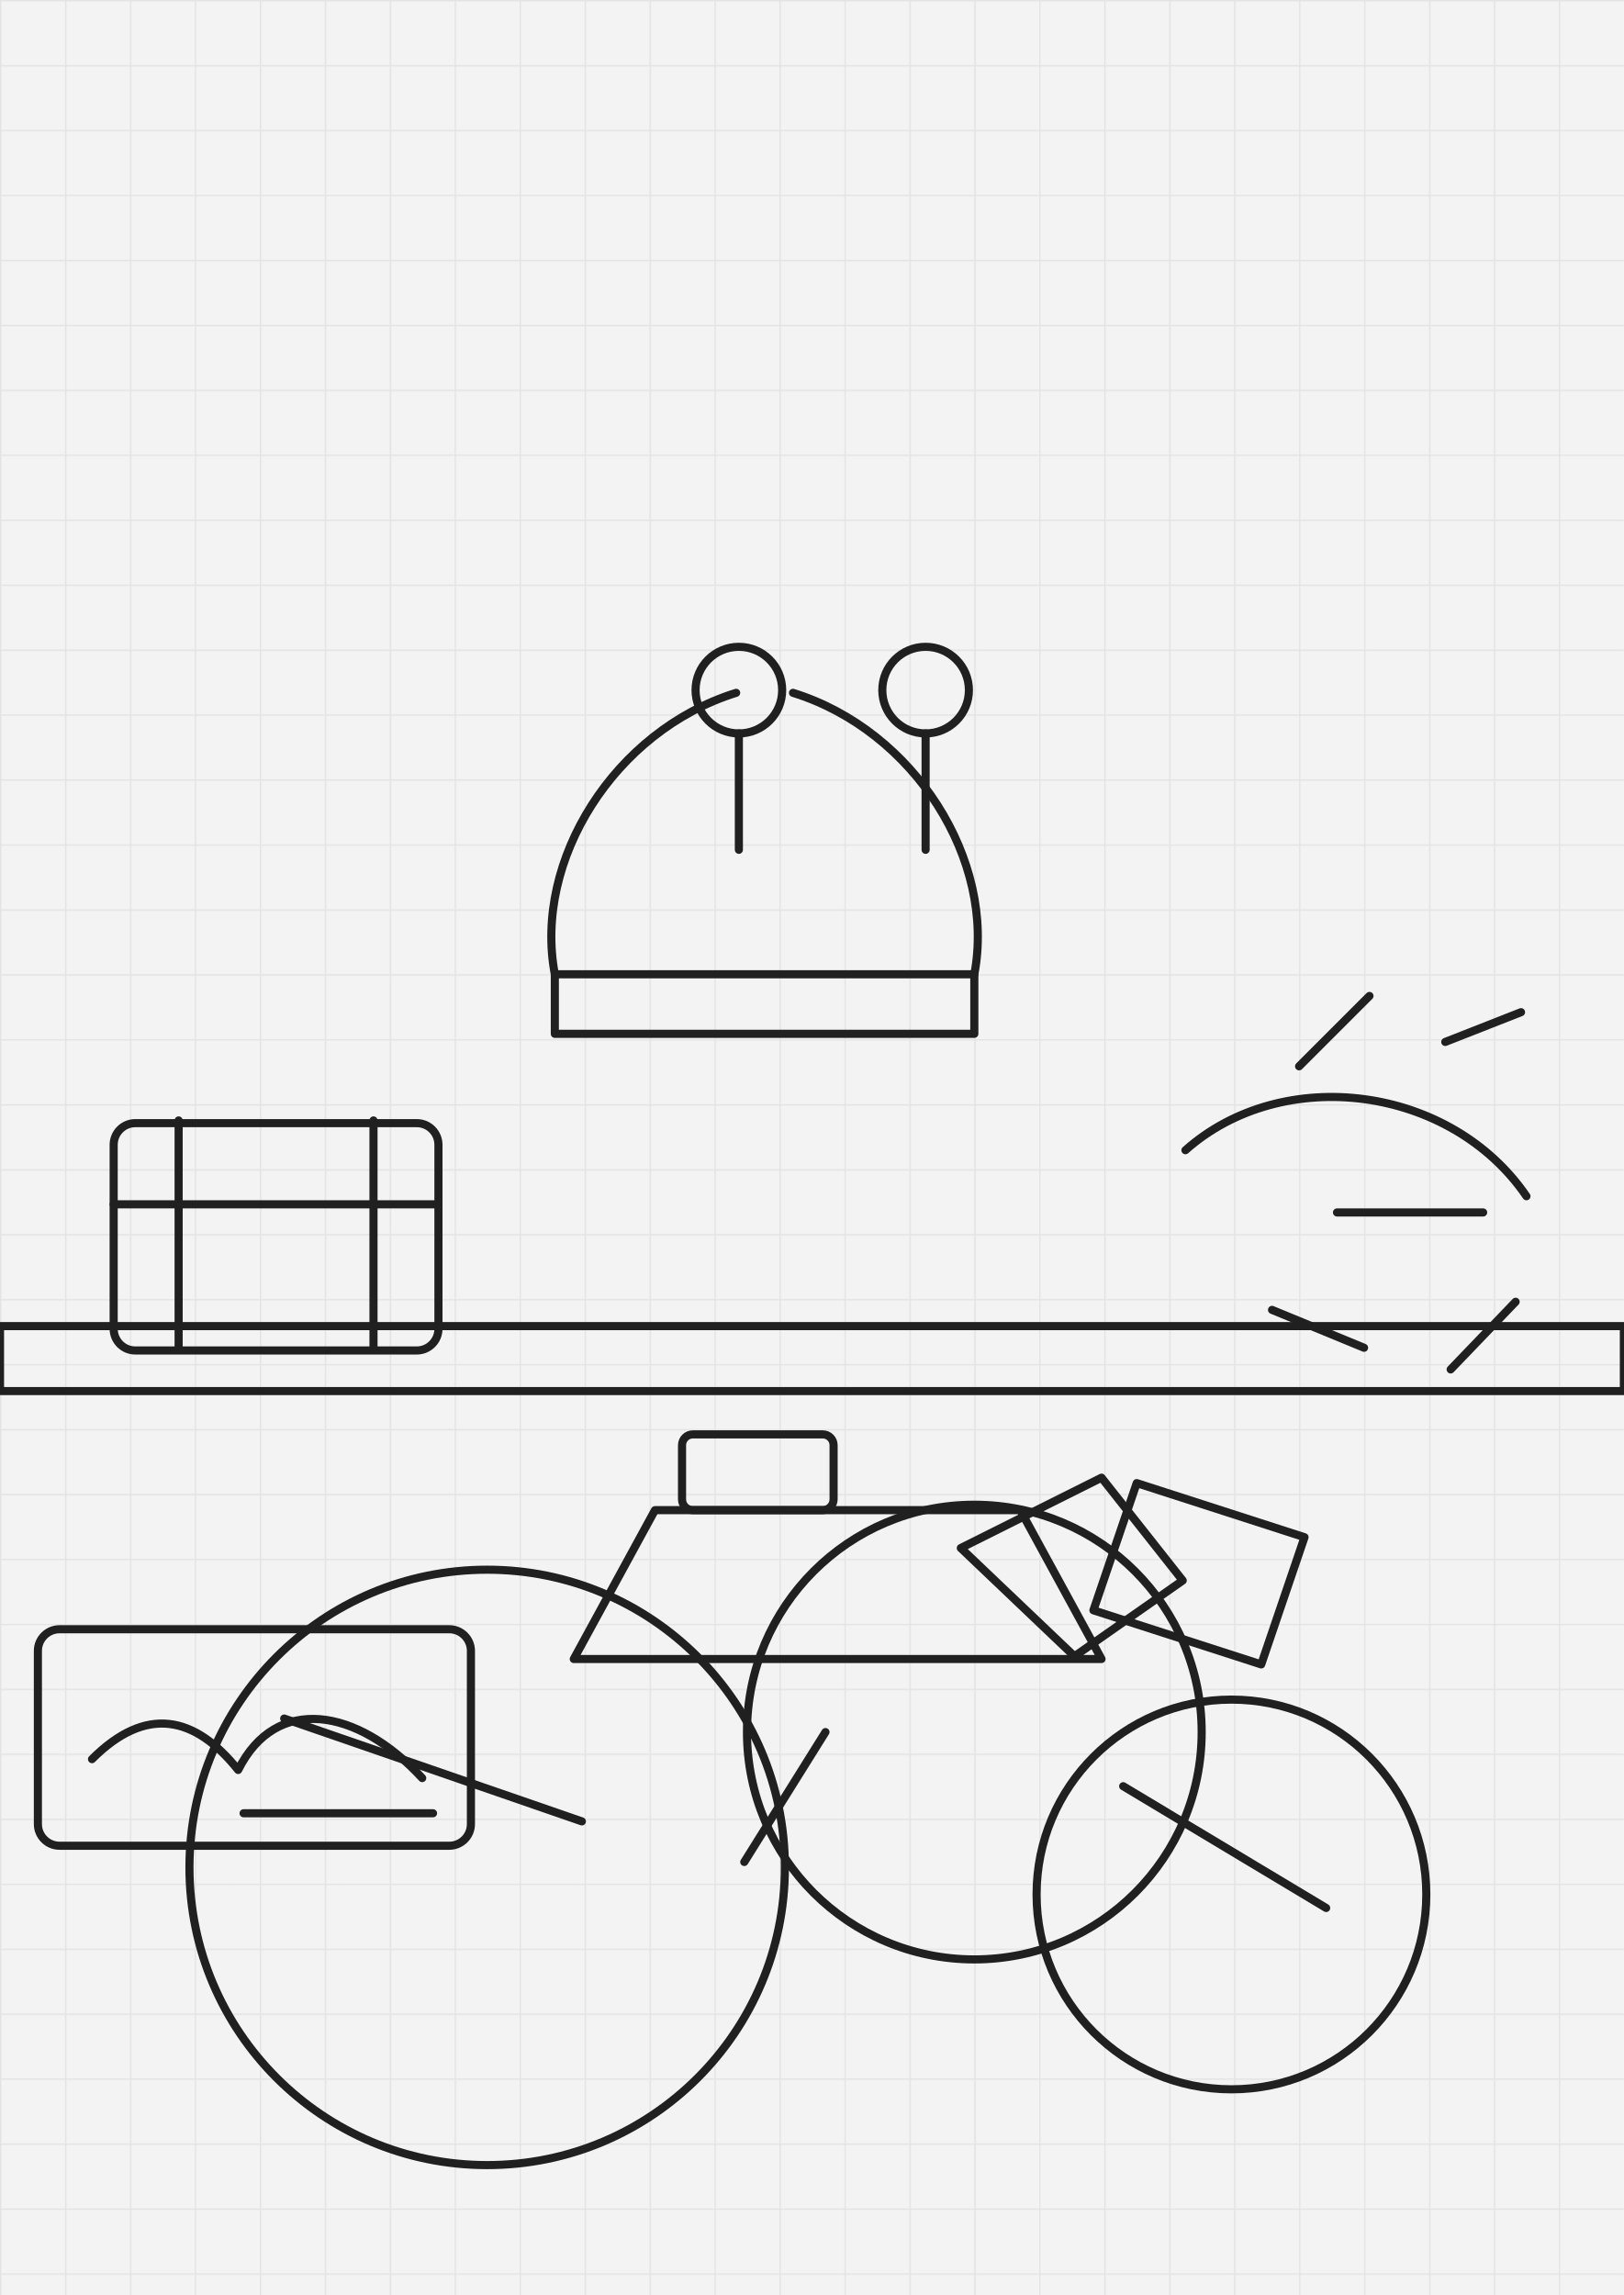
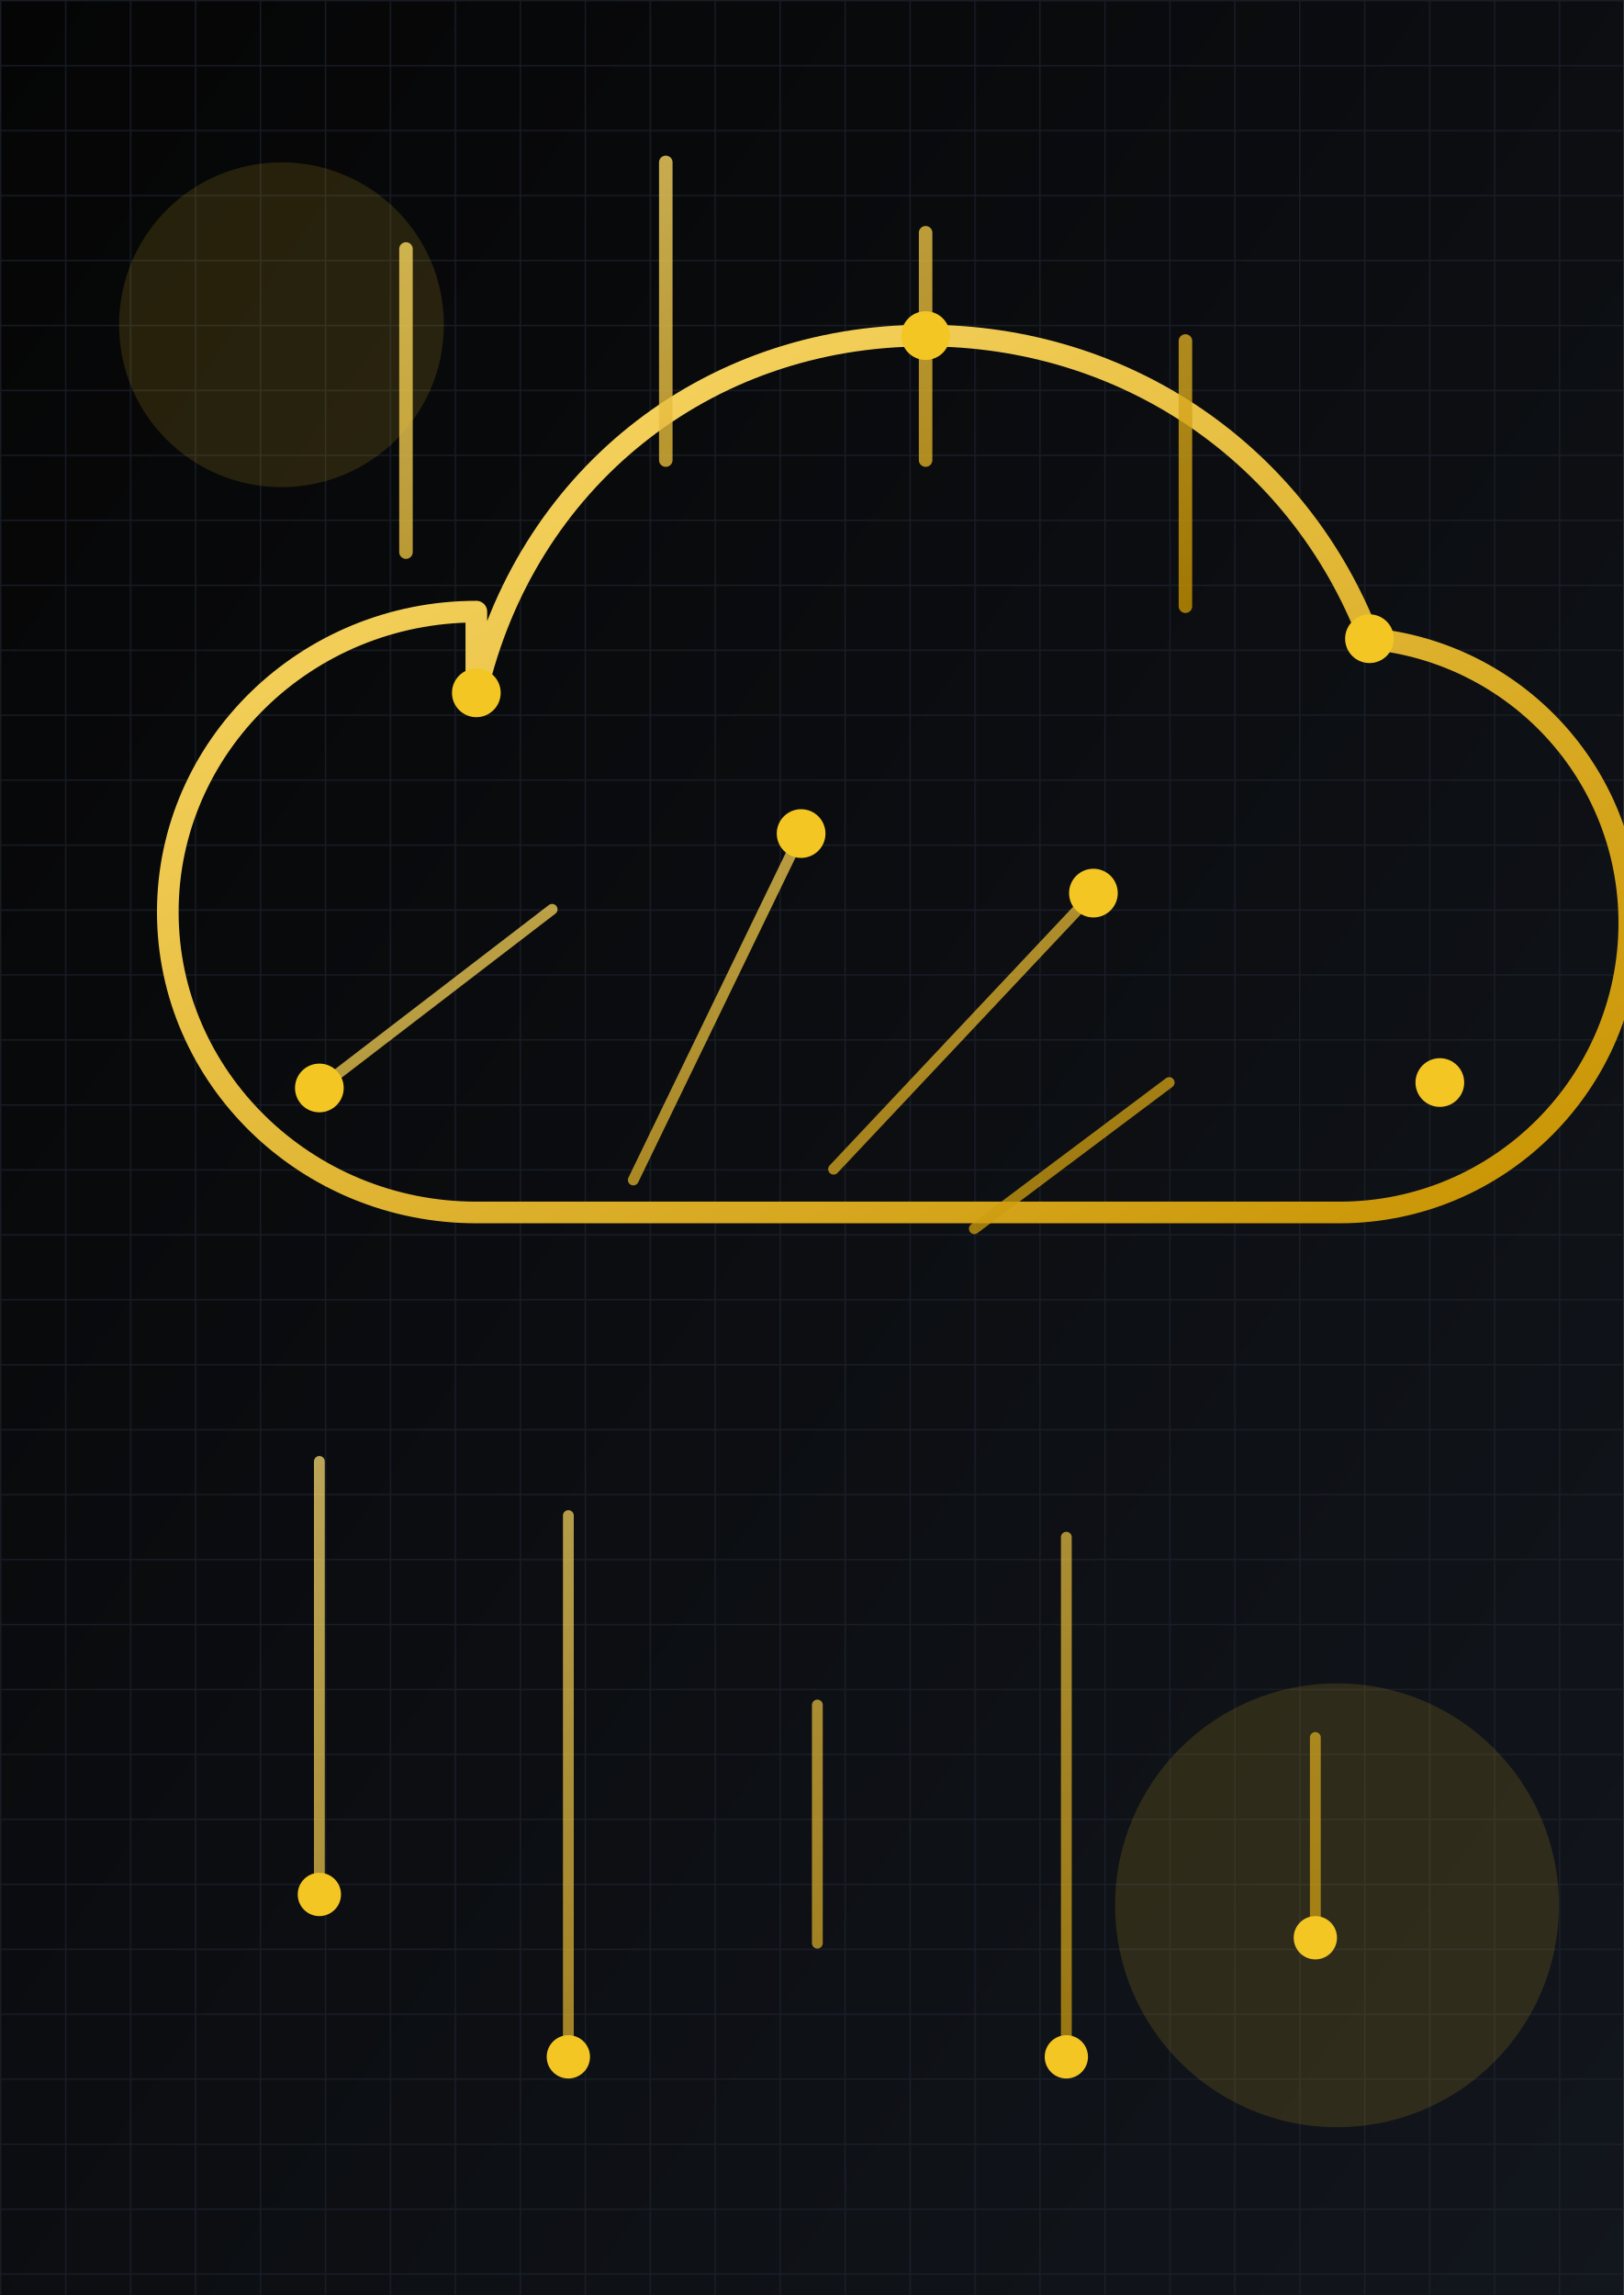
- <svg xmlns="http://www.w3.org/2000/svg" viewBox="0 0 600 848" role="img" aria-label="Technical line art illustration">
+ <svg xmlns="http://www.w3.org/2000/svg" viewBox="0 0 600 848" role="img" aria-label="Gotham inspired cloud and AI architecture artwork">
  <defs>
-     <pattern id="grid" width="24" height="24" patternUnits="userSpaceOnUse">
-       <path d="M24 0H0V24" fill="none" stroke="#d9d9d9" stroke-width="1" />
+     <linearGradient id="cloudBg" x1="0" y1="0" x2="1" y2="1">
+       <stop offset="0" stop-color="#050505" />
+       <stop offset="1" stop-color="#12161d" />
+     </linearGradient>
+     <pattern id="cloudGrid" width="24" height="24" patternUnits="userSpaceOnUse">
+       <path d="M24 0H0V24" fill="none" stroke="#1f2430" stroke-width="1" />
    </pattern>
+     <linearGradient id="cloudStroke" x1="0" y1="0" x2="1" y2="1">
+       <stop offset="0" stop-color="#ffe072" />
+       <stop offset="1" stop-color="#c79200" />
+     </linearGradient>
  </defs>
-   <rect width="600" height="848" fill="#f3f3f3" />
-   <rect width="600" height="848" fill="url(#grid)" opacity="0.6" />
-   <g fill="none" stroke="#202020" stroke-width="3" stroke-linecap="round" stroke-linejoin="round">
-     <rect x="0" y="490" width="600" height="24" />
-     <circle cx="180" cy="690" r="110" />
-     <circle cx="360" cy="640" r="84" />
-     <circle cx="455" cy="700" r="72" />
-     <rect x="42" y="415" width="120" height="84" rx="8" />
-     <path d="M42 445h120M66 414v84M138 414v84" />
-     <path d="M205 360h155v22H205z" />
-     <path d="M205 360c-8-42 22-90 67-104m88 104c8-42-22-90-67-104" />
-     <circle cx="273" cy="255" r="16" />
-     <circle cx="342" cy="255" r="16" />
-     <path d="M273 271v43m69-43v43" />
-     <path d="M242 558h135l30 55H212z" />
-     <rect x="252" y="530" width="56" height="28" rx="4" />
-     <path d="M105 635l110 38M90 670h70M275 688l30-48m110 20l75 45" />
-     <path d="M438 425c36-32 98-24 126 17" />
-     <path d="M480 394l26-26m28 17l28-11m-68 74h54" />
-     <path d="M470 484l34 14m32 8l24-25" />
-     <rect x="14" y="602" width="160" height="80" rx="8" />
-     <path d="M34 650c20-20 38-16 54 4 14-28 44-23 68 3" />
-     <path d="M355 572l52-26 30 38-40 28z" />
-     <path d="M420 548l62 20-16 47-62-20z" />
+   <rect width="600" height="848" fill="url(#cloudBg)" />
+   <rect width="600" height="848" fill="url(#cloudGrid)" opacity="0.68" />
+   <g fill="none" stroke="url(#cloudStroke)" stroke-linecap="round" stroke-linejoin="round">
+     <path d="M176 256c18-78 84-132 166-132 74 0 138 44 164 112 54 5 96 50 96 105 0 59-48 107-107 107H176c-63 0-114-50-114-111s51-111 114-111Z" stroke-width="8" />
+     <path d="M92 520H510" stroke-width="7" opacity="0.9" />
+     <path d="M130 560H468" stroke-width="4" opacity="0.7" />
+     <path d="M150 204V92m96 78V60m96 110V86m96 138V126" stroke-width="5" opacity="0.8" />
+     <path d="M118 540V700m92-140V760m92-130V718m92-150V760m92-118V716" stroke-width="4" opacity="0.72" />
+     <path d="M204 336l-86 66m178-94l-62 128m170-106-96 102m124-32-72 54" stroke-width="4" opacity="0.76" />
+   </g>
+   <g fill="#f3c623">
+     <circle cx="176" cy="256" r="9" />
+     <circle cx="342" cy="124" r="9" />
+     <circle cx="506" cy="236" r="9" />
+     <circle cx="118" cy="402" r="9" />
+     <circle cx="296" cy="308" r="9" />
+     <circle cx="404" cy="330" r="9" />
+     <circle cx="532" cy="400" r="9" />
+     <circle cx="118" cy="700" r="8" />
+     <circle cx="210" cy="760" r="8" />
+     <circle cx="394" cy="760" r="8" />
+     <circle cx="486" cy="716" r="8" />
+   </g>
+   <g opacity="0.14" fill="#f3c623">
+     <circle cx="104" cy="120" r="60" />
+     <circle cx="494" cy="704" r="82" />
  </g>
</svg>
